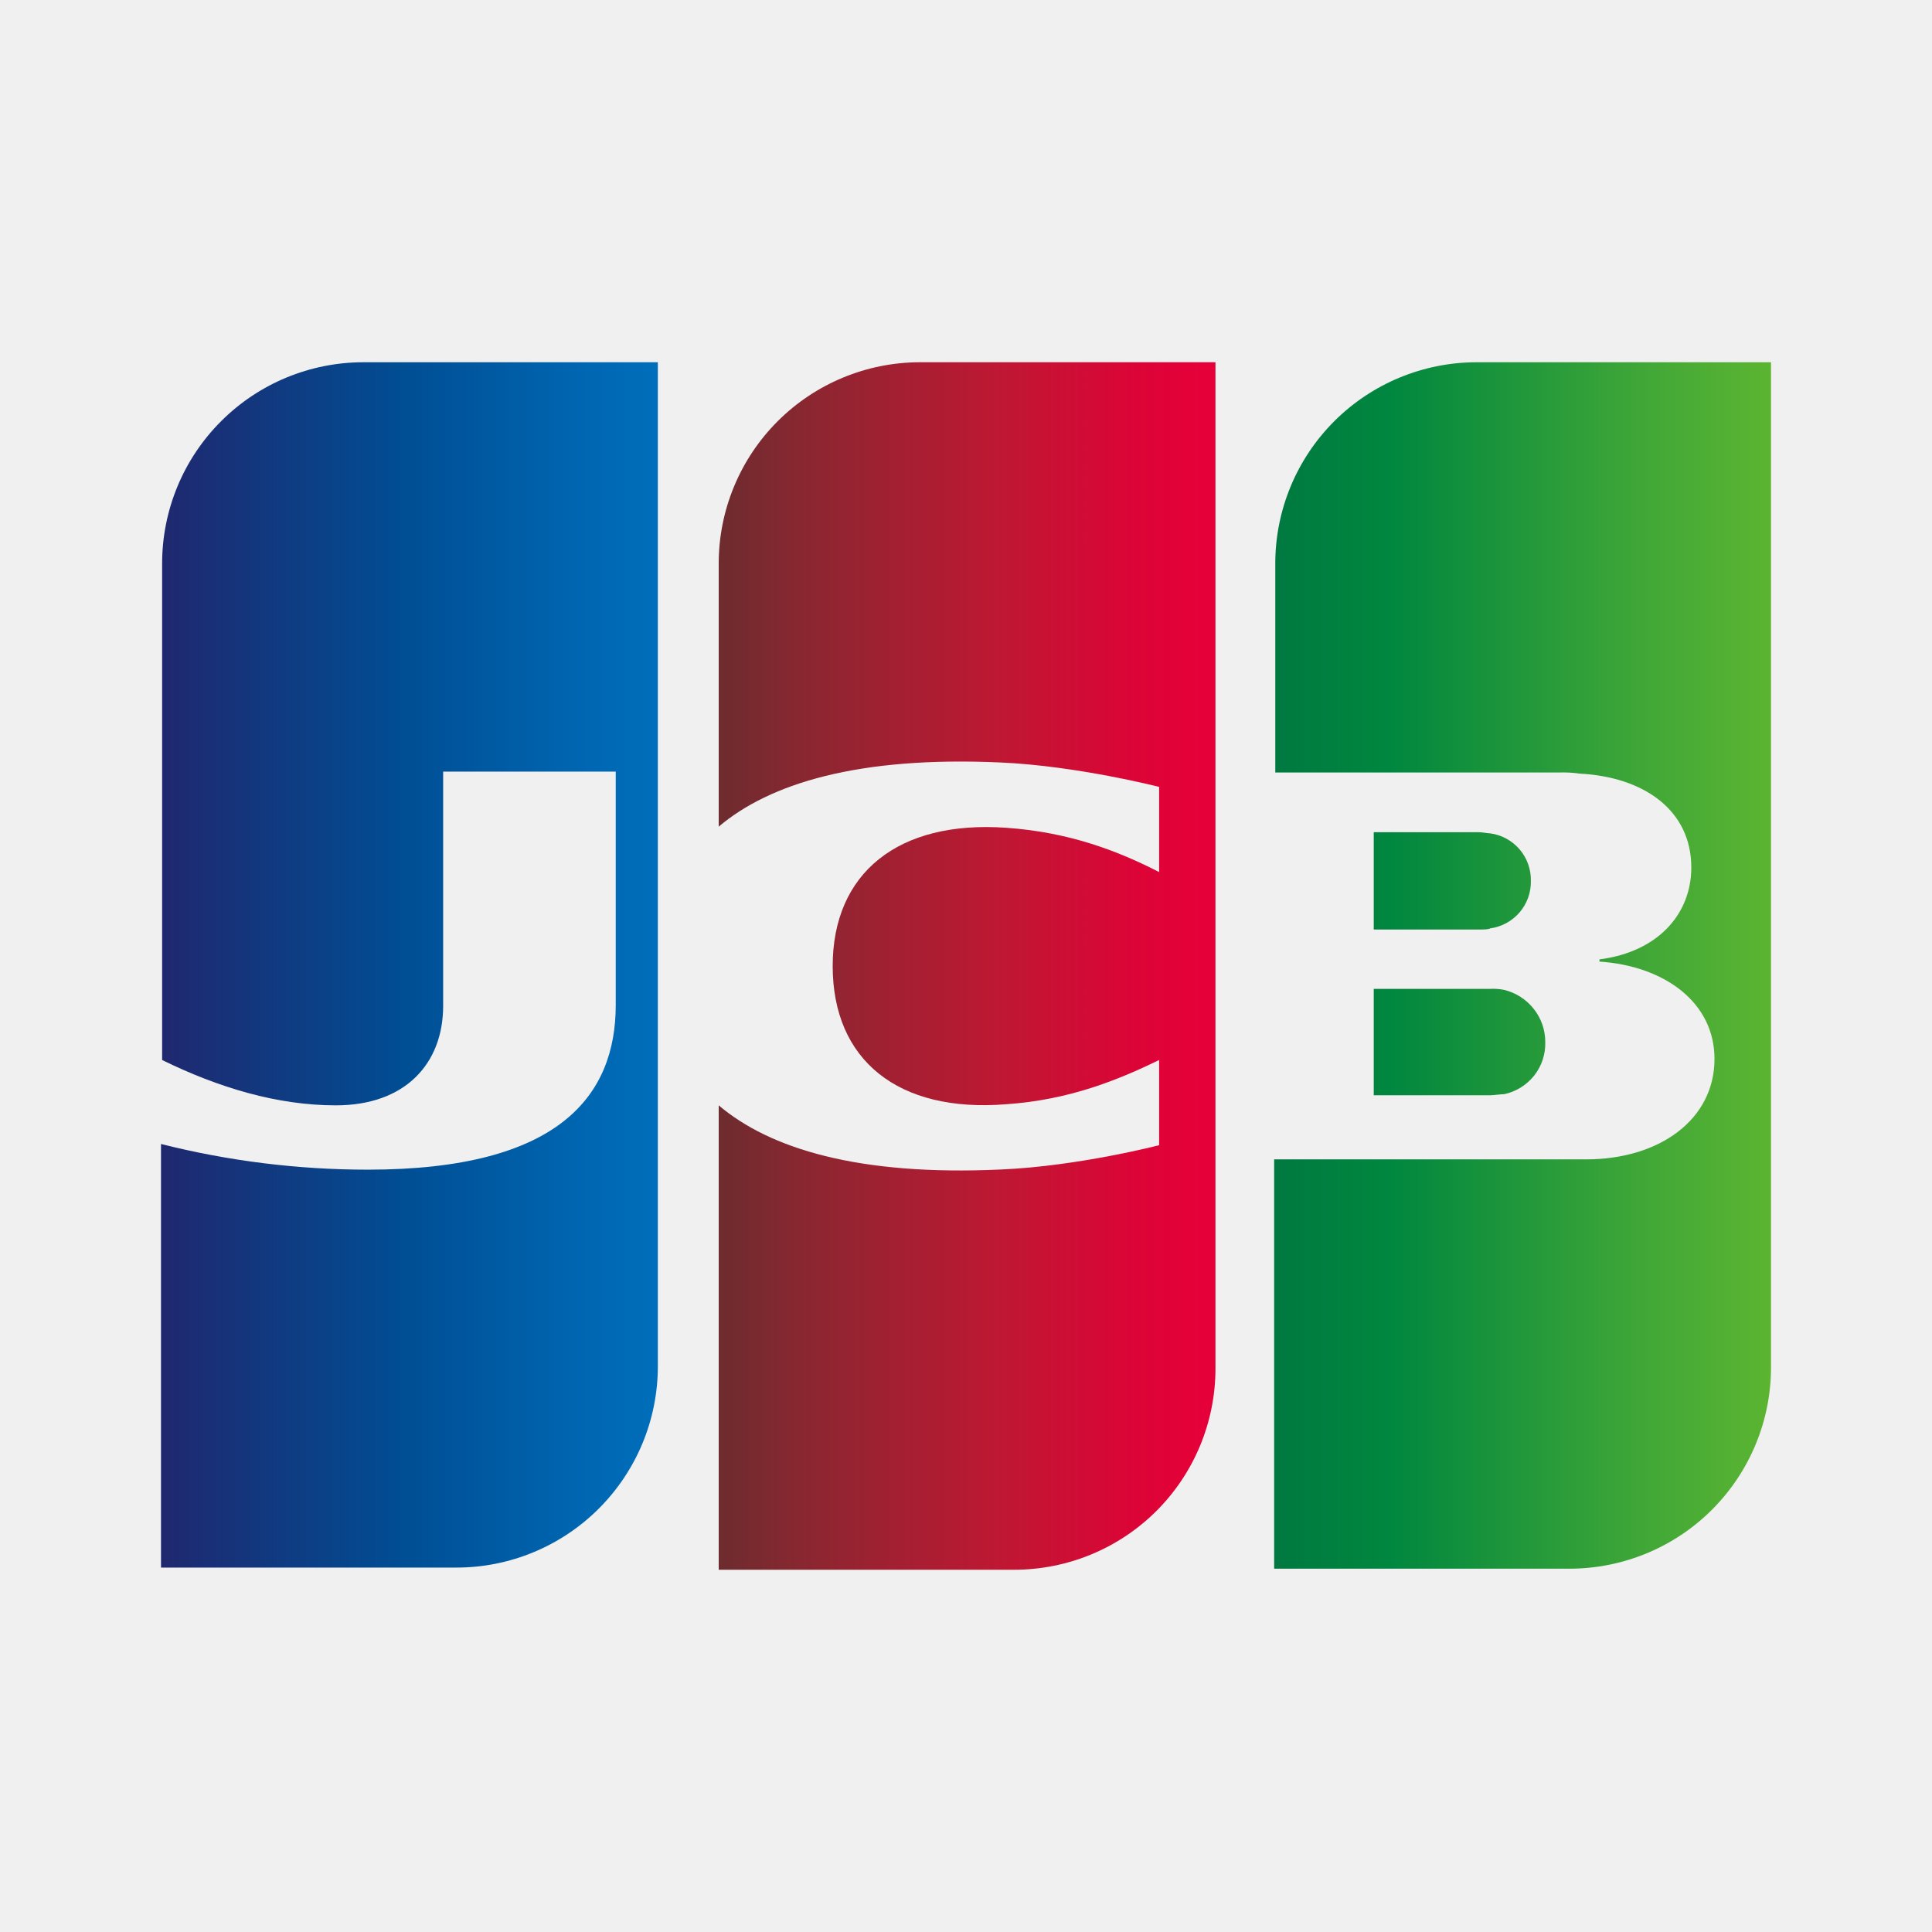
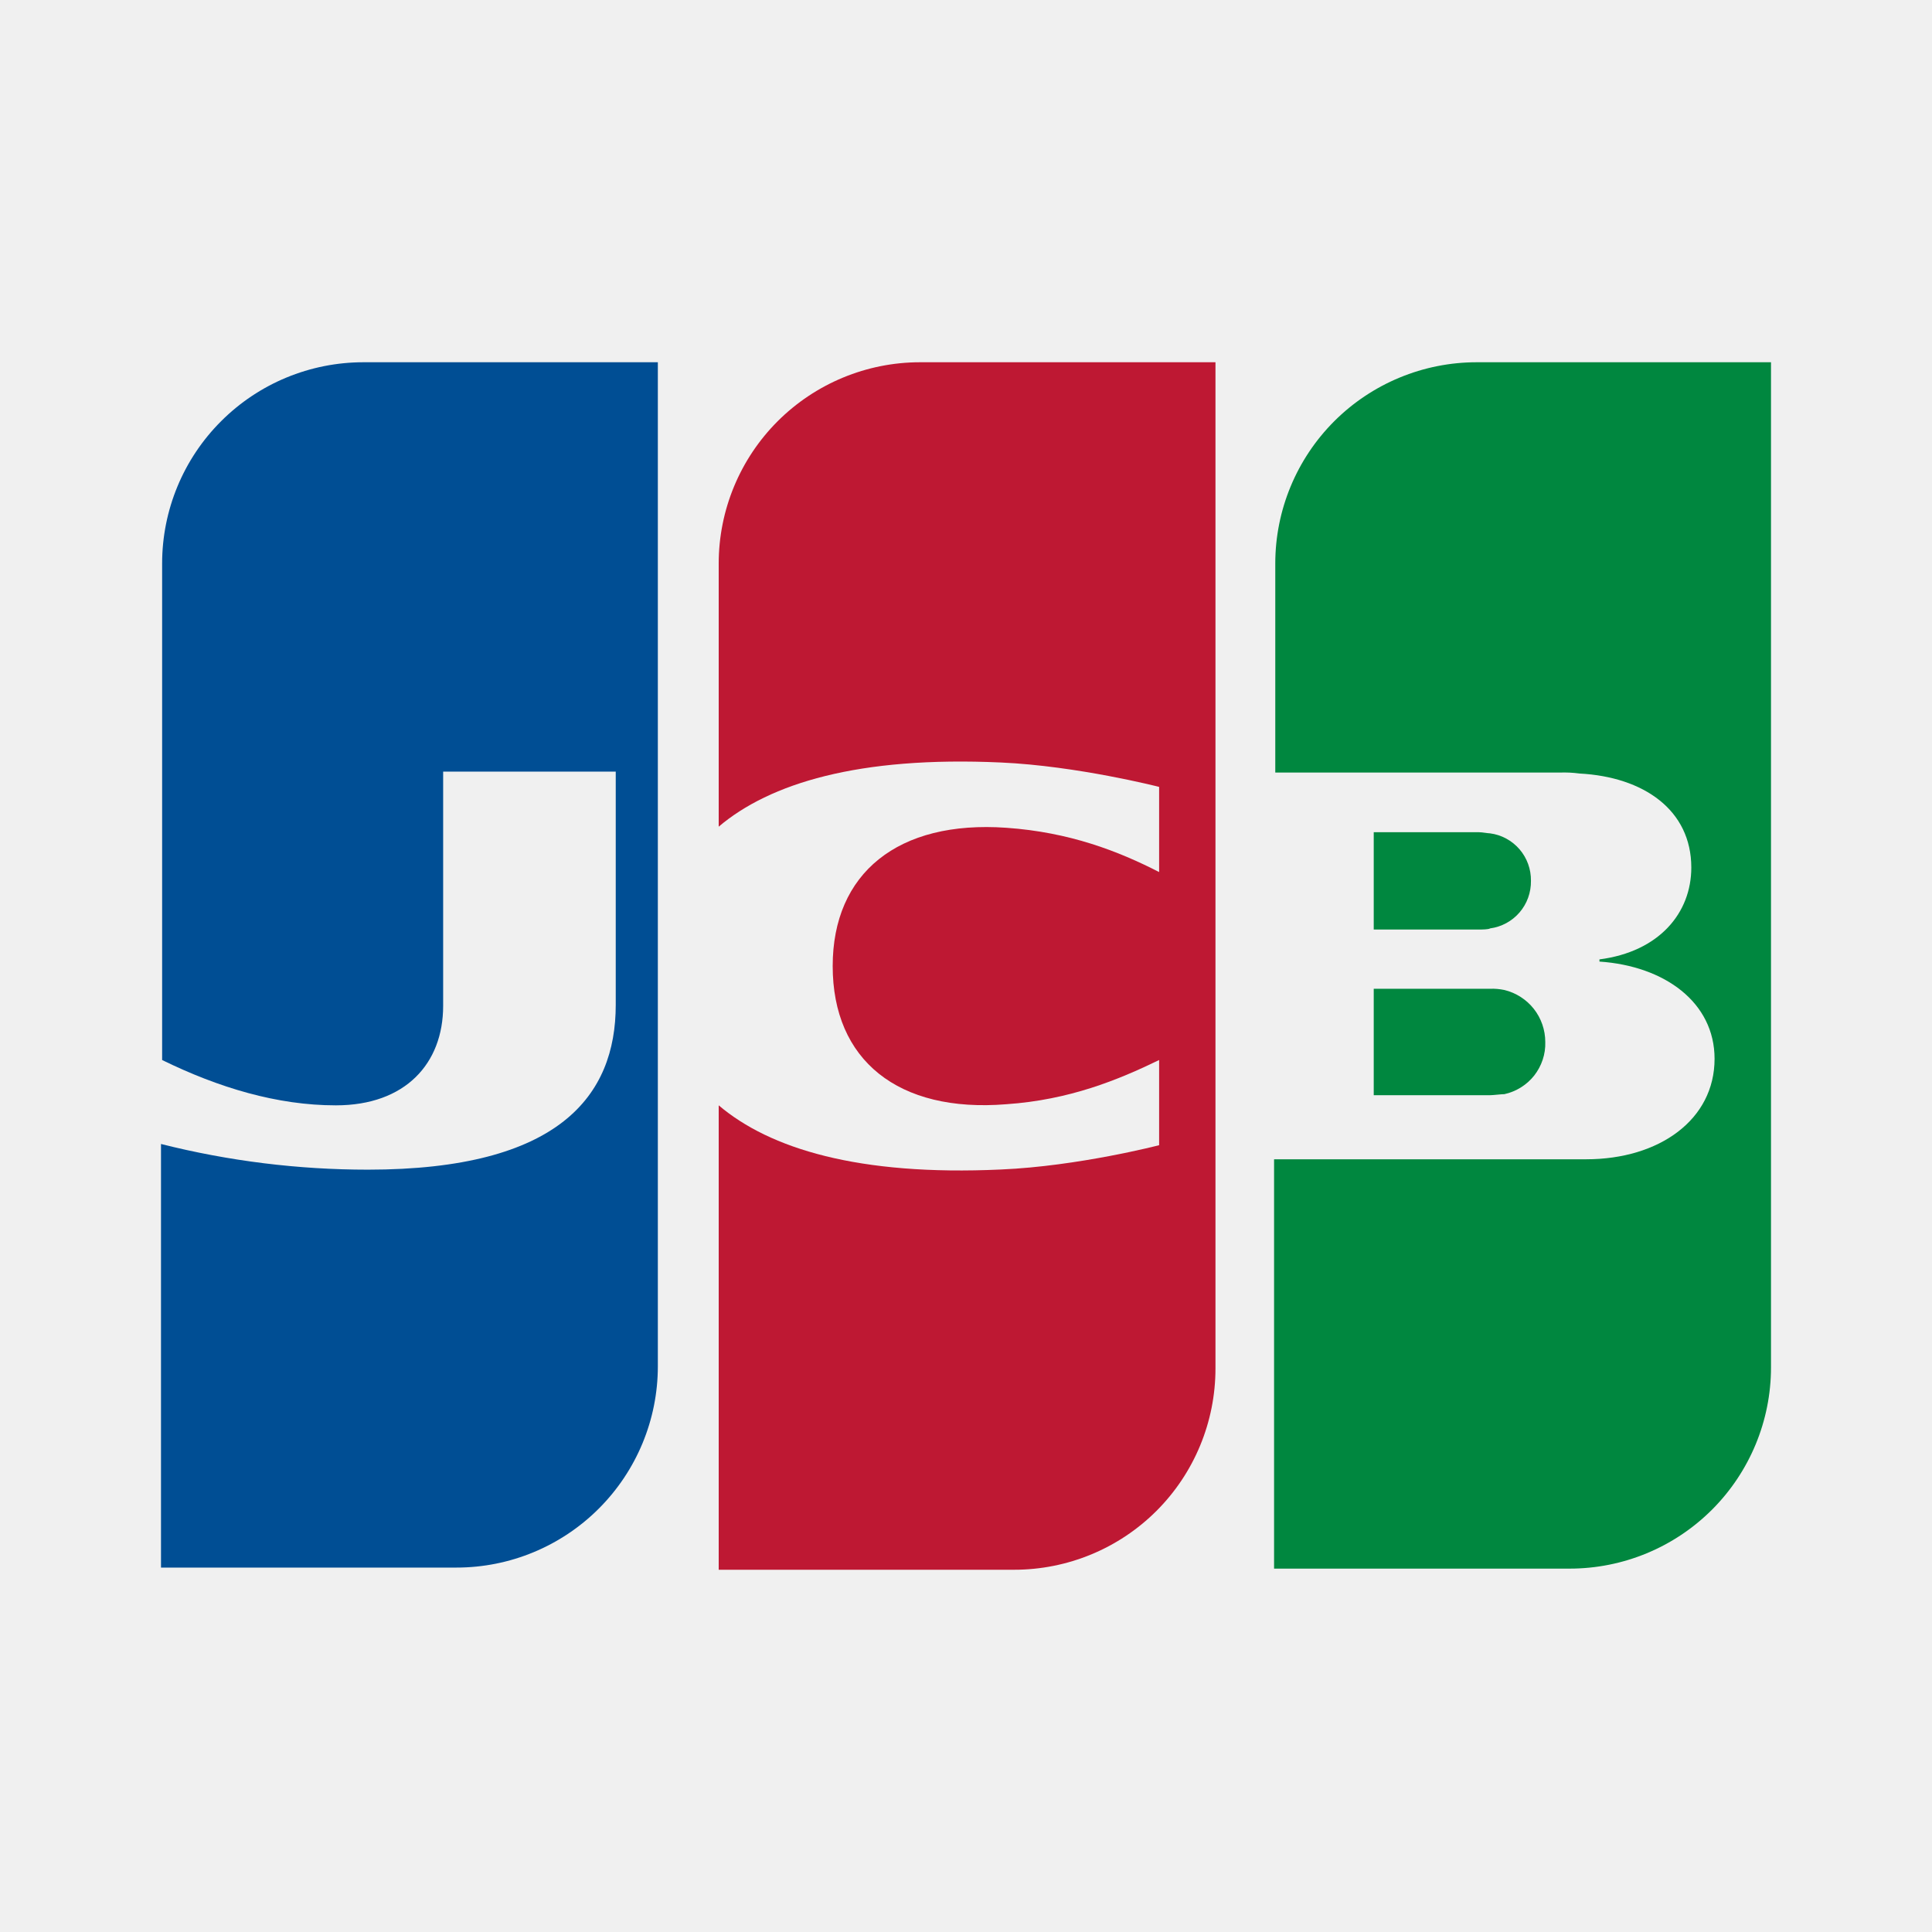
<svg xmlns="http://www.w3.org/2000/svg" width="24" height="24" viewBox="0 0 24 24" fill="none">
-   <g clip-path="url(#clip0_4582_1937)">
-     <path d="M17.065 13.606H18.509C18.55 13.606 18.647 13.592 18.687 13.592C18.834 13.56 18.966 13.478 19.059 13.36C19.152 13.242 19.2 13.095 19.196 12.945C19.196 12.795 19.146 12.65 19.053 12.533C18.961 12.416 18.832 12.333 18.687 12.297C18.628 12.285 18.569 12.281 18.509 12.284H17.065V13.606Z" fill="url(#paint0_linear_4582_1937)" />
-     <path d="M18.343 4.5C17.68 4.5 17.044 4.764 16.575 5.232C16.106 5.701 15.842 6.337 15.842 7V9.596H19.375C19.457 9.594 19.54 9.598 19.622 9.61C20.419 9.651 21.01 10.063 21.01 10.777C21.01 11.341 20.611 11.822 19.869 11.918V11.945C20.68 12 21.298 12.454 21.298 13.154C21.298 13.91 20.611 14.402 19.704 14.402H15.828V19.487H19.498C20.162 19.486 20.798 19.223 21.267 18.754C21.736 18.285 22 17.65 22 16.987V4.5H18.343Z" fill="url(#paint1_linear_4582_1937)" />
-     <path d="M19.017 10.943C19.02 10.799 18.97 10.659 18.876 10.55C18.782 10.441 18.651 10.37 18.509 10.352C18.481 10.352 18.412 10.338 18.37 10.338H17.065V11.547H18.371C18.412 11.547 18.495 11.547 18.51 11.533C18.652 11.514 18.783 11.443 18.876 11.335C18.97 11.226 19.02 11.086 19.017 10.943Z" fill="url(#paint2_linear_4582_1937)" />
-     <path d="M4.515 4.5C3.852 4.5 3.216 4.763 2.747 5.232C2.277 5.701 2.014 6.337 2.014 7V13.168C2.715 13.511 3.443 13.731 4.172 13.731C5.038 13.731 5.505 13.209 5.505 12.495V9.585H7.649V12.483C7.649 13.61 6.949 14.53 4.57 14.53C3.704 14.53 2.84 14.423 2 14.211L2 19.473H5.67C6.334 19.473 6.97 19.209 7.439 18.74C7.908 18.271 8.172 17.636 8.172 16.972V4.5H4.515Z" fill="url(#paint3_linear_4582_1937)" />
-     <path d="M11.429 4.5C10.766 4.5 10.13 4.764 9.661 5.232C9.192 5.701 8.928 6.337 8.928 7V10.269C9.56 9.734 10.66 9.391 12.433 9.472C13.381 9.514 14.399 9.775 14.399 9.775V10.833C13.89 10.572 13.285 10.338 12.502 10.283C11.155 10.187 10.344 10.847 10.344 12.001C10.344 13.168 11.155 13.827 12.502 13.717C13.286 13.663 13.89 13.415 14.399 13.168V14.226C14.399 14.226 13.395 14.487 12.433 14.528C10.66 14.61 9.56 14.267 8.928 13.731V19.5H12.598C13.261 19.5 13.898 19.237 14.367 18.768C14.836 18.299 15.099 17.663 15.099 17V4.5H11.429Z" fill="url(#paint4_linear_4582_1937)" />
-   </g>
-   <defs>
-     <linearGradient id="paint0_linear_4582_1937" x1="15.846" y1="12.937" x2="22.024" y2="12.937" gradientUnits="userSpaceOnUse">
-       <stop stop-color="#007940" />
-       <stop offset="0.23" stop-color="#00873F" />
-       <stop offset="0.74" stop-color="#40A737" />
-       <stop offset="1" stop-color="#5CB531" />
-     </linearGradient>
-     <linearGradient id="paint1_linear_4582_1937" x1="15.845" y1="11.983" x2="22.019" y2="11.983" gradientUnits="userSpaceOnUse">
-       <stop stop-color="#007940" />
-       <stop offset="0.23" stop-color="#00873F" />
-       <stop offset="0.74" stop-color="#40A737" />
-       <stop offset="1" stop-color="#5CB531" />
-     </linearGradient>
-     <linearGradient id="paint2_linear_4582_1937" x1="15.845" y1="10.932" x2="22.024" y2="10.932" gradientUnits="userSpaceOnUse">
-       <stop stop-color="#007940" />
-       <stop offset="0.23" stop-color="#00873F" />
-       <stop offset="0.74" stop-color="#40A737" />
-       <stop offset="1" stop-color="#5CB531" />
-     </linearGradient>
-     <linearGradient id="paint3_linear_4582_1937" x1="2.011" y1="11.976" x2="8.286" y2="11.976" gradientUnits="userSpaceOnUse">
-       <stop stop-color="#1F286F" />
-       <stop offset="0.48" stop-color="#004E94" />
-       <stop offset="0.83" stop-color="#0066B1" />
-       <stop offset="1" stop-color="#006FBC" />
-     </linearGradient>
-     <linearGradient id="paint4_linear_4582_1937" x1="8.895" y1="11.989" x2="14.989" y2="11.989" gradientUnits="userSpaceOnUse">
-       <stop stop-color="#6C2C2F" />
-       <stop offset="0.17" stop-color="#882730" />
-       <stop offset="0.57" stop-color="#BE1833" />
-       <stop offset="0.86" stop-color="#DC0436" />
-       <stop offset="1" stop-color="#E60039" />
-     </linearGradient>
-     <clipPath id="clip0_4582_1937">
-       <rect width="20" height="15" fill="white" transform="translate(2 4.5)" />
-     </clipPath>
-   </defs>
+   <path d="M22 16.986C22 17.649 21.736 18.285 21.267 18.754C20.797 19.223 20.162 19.486 19.498 19.486H15.827V14.401H19.704C20.612 14.401 21.299 13.909 21.299 13.153C21.299 12.453 20.68 12 19.869 11.945V11.918C20.611 11.822 21.01 11.341 21.01 10.777C21.01 10.063 20.419 9.651 19.622 9.609C19.54 9.598 19.458 9.594 19.375 9.597H15.842V7C15.842 6.337 16.106 5.701 16.575 5.232C17.044 4.764 17.68 4.5 18.344 4.5H22V16.986Z" fill="#00873F" />
+   <path d="M18.509 12.283C18.569 12.28 18.629 12.286 18.688 12.298C18.832 12.333 18.962 12.416 19.054 12.533C19.146 12.65 19.196 12.795 19.196 12.944C19.201 13.095 19.151 13.242 19.059 13.36C18.966 13.478 18.834 13.56 18.688 13.592C18.648 13.592 18.55 13.605 18.509 13.605H17.065V12.283H18.509Z" fill="#00873F" />
+   <path d="M18.37 10.338C18.413 10.338 18.482 10.352 18.509 10.352C18.651 10.37 18.782 10.441 18.876 10.55C18.97 10.659 19.02 10.799 19.018 10.942C19.02 11.086 18.97 11.226 18.876 11.335C18.782 11.444 18.652 11.514 18.51 11.533C18.494 11.546 18.412 11.547 18.371 11.547H17.065V10.338H18.37Z" fill="#00873F" />
+   <path d="M4.515 4.5C3.852 4.5 3.216 4.763 2.747 5.232C2.277 5.701 2.014 6.337 2.014 7V13.168C2.715 13.511 3.443 13.731 4.172 13.731C5.038 13.731 5.505 13.209 5.505 12.495V9.585H7.649V12.483C7.649 13.61 6.949 14.53 4.57 14.53C3.704 14.53 2.84 14.423 2 14.211L2 19.473H5.67C6.334 19.473 6.97 19.209 7.439 18.74C7.908 18.271 8.172 17.636 8.172 16.972V4.5H4.515Z" fill="#004E94" />
+   <path d="M11.429 4.5C10.766 4.5 10.13 4.764 9.661 5.232C9.192 5.701 8.928 6.337 8.928 7V10.269C9.56 9.734 10.66 9.391 12.433 9.472C13.381 9.514 14.399 9.775 14.399 9.775V10.833C13.89 10.572 13.285 10.338 12.502 10.283C11.155 10.187 10.344 10.847 10.344 12.001C10.344 13.168 11.155 13.827 12.502 13.717C13.286 13.663 13.89 13.415 14.399 13.168V14.226C14.399 14.226 13.395 14.487 12.433 14.528C10.66 14.61 9.56 14.267 8.928 13.731V19.5H12.598C13.261 19.5 13.898 19.237 14.367 18.768C14.836 18.299 15.099 17.663 15.099 17V4.5H11.429Z" fill="#BE1833" />
</svg>
